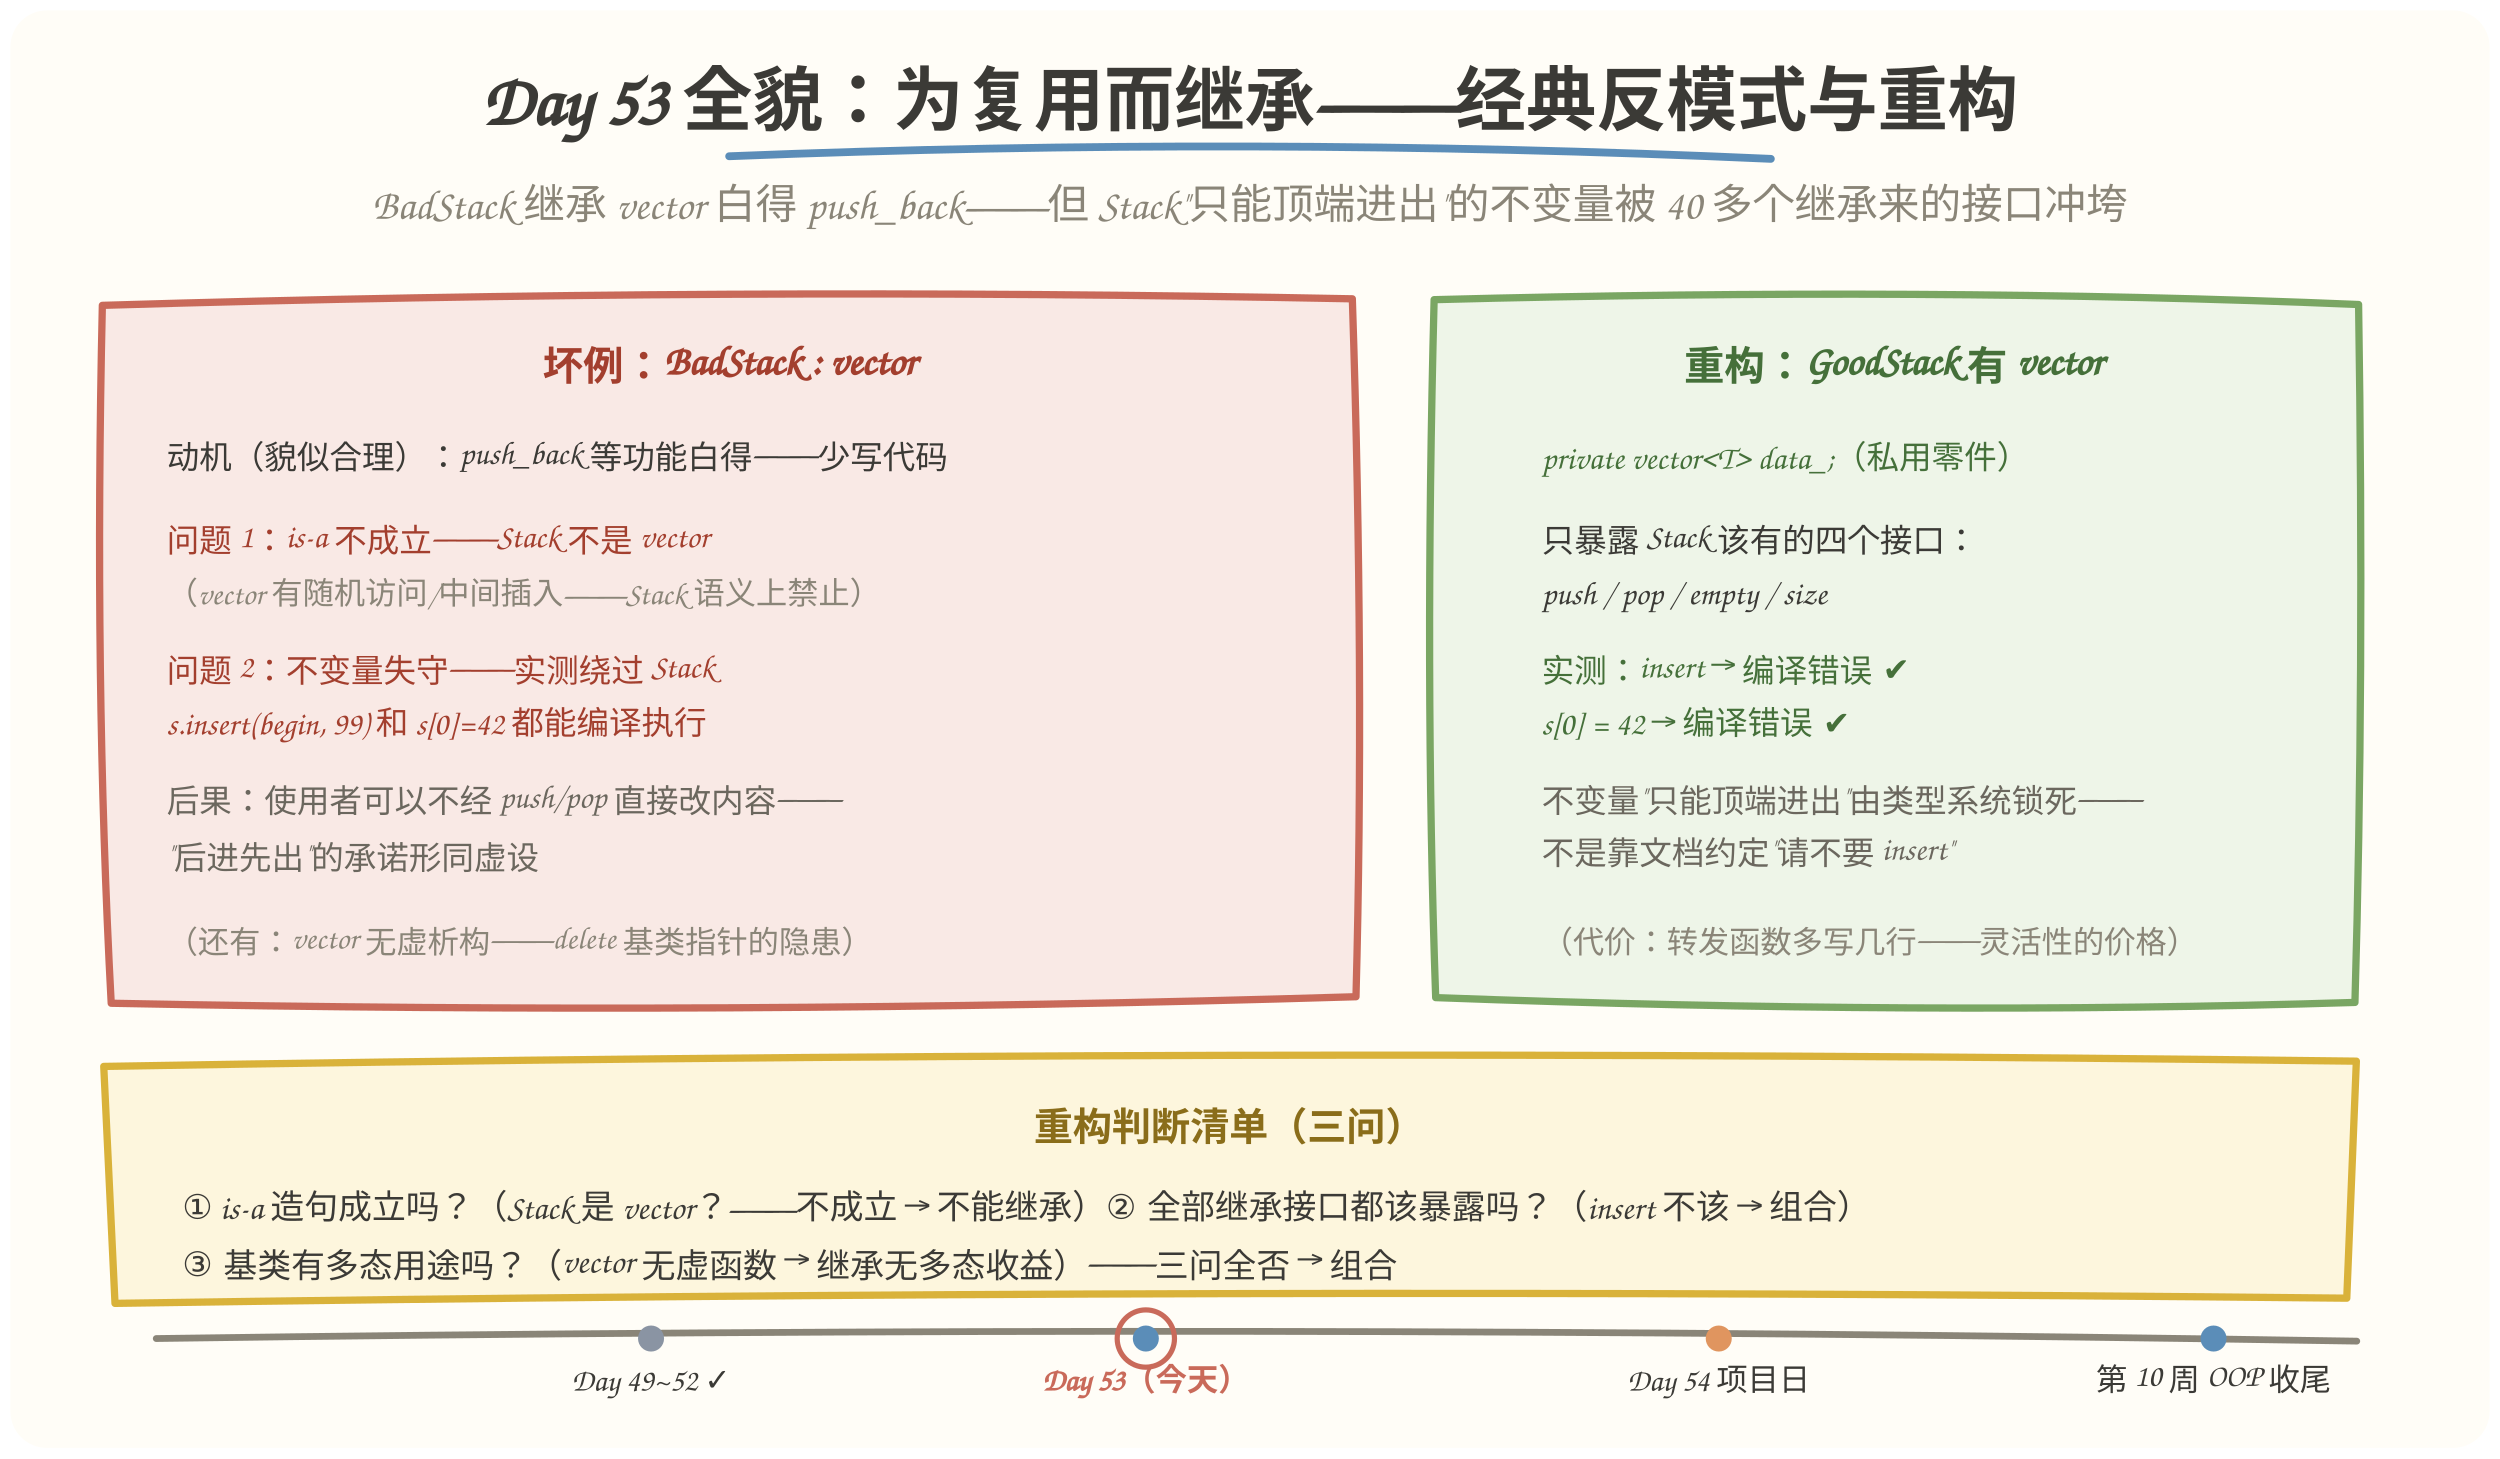
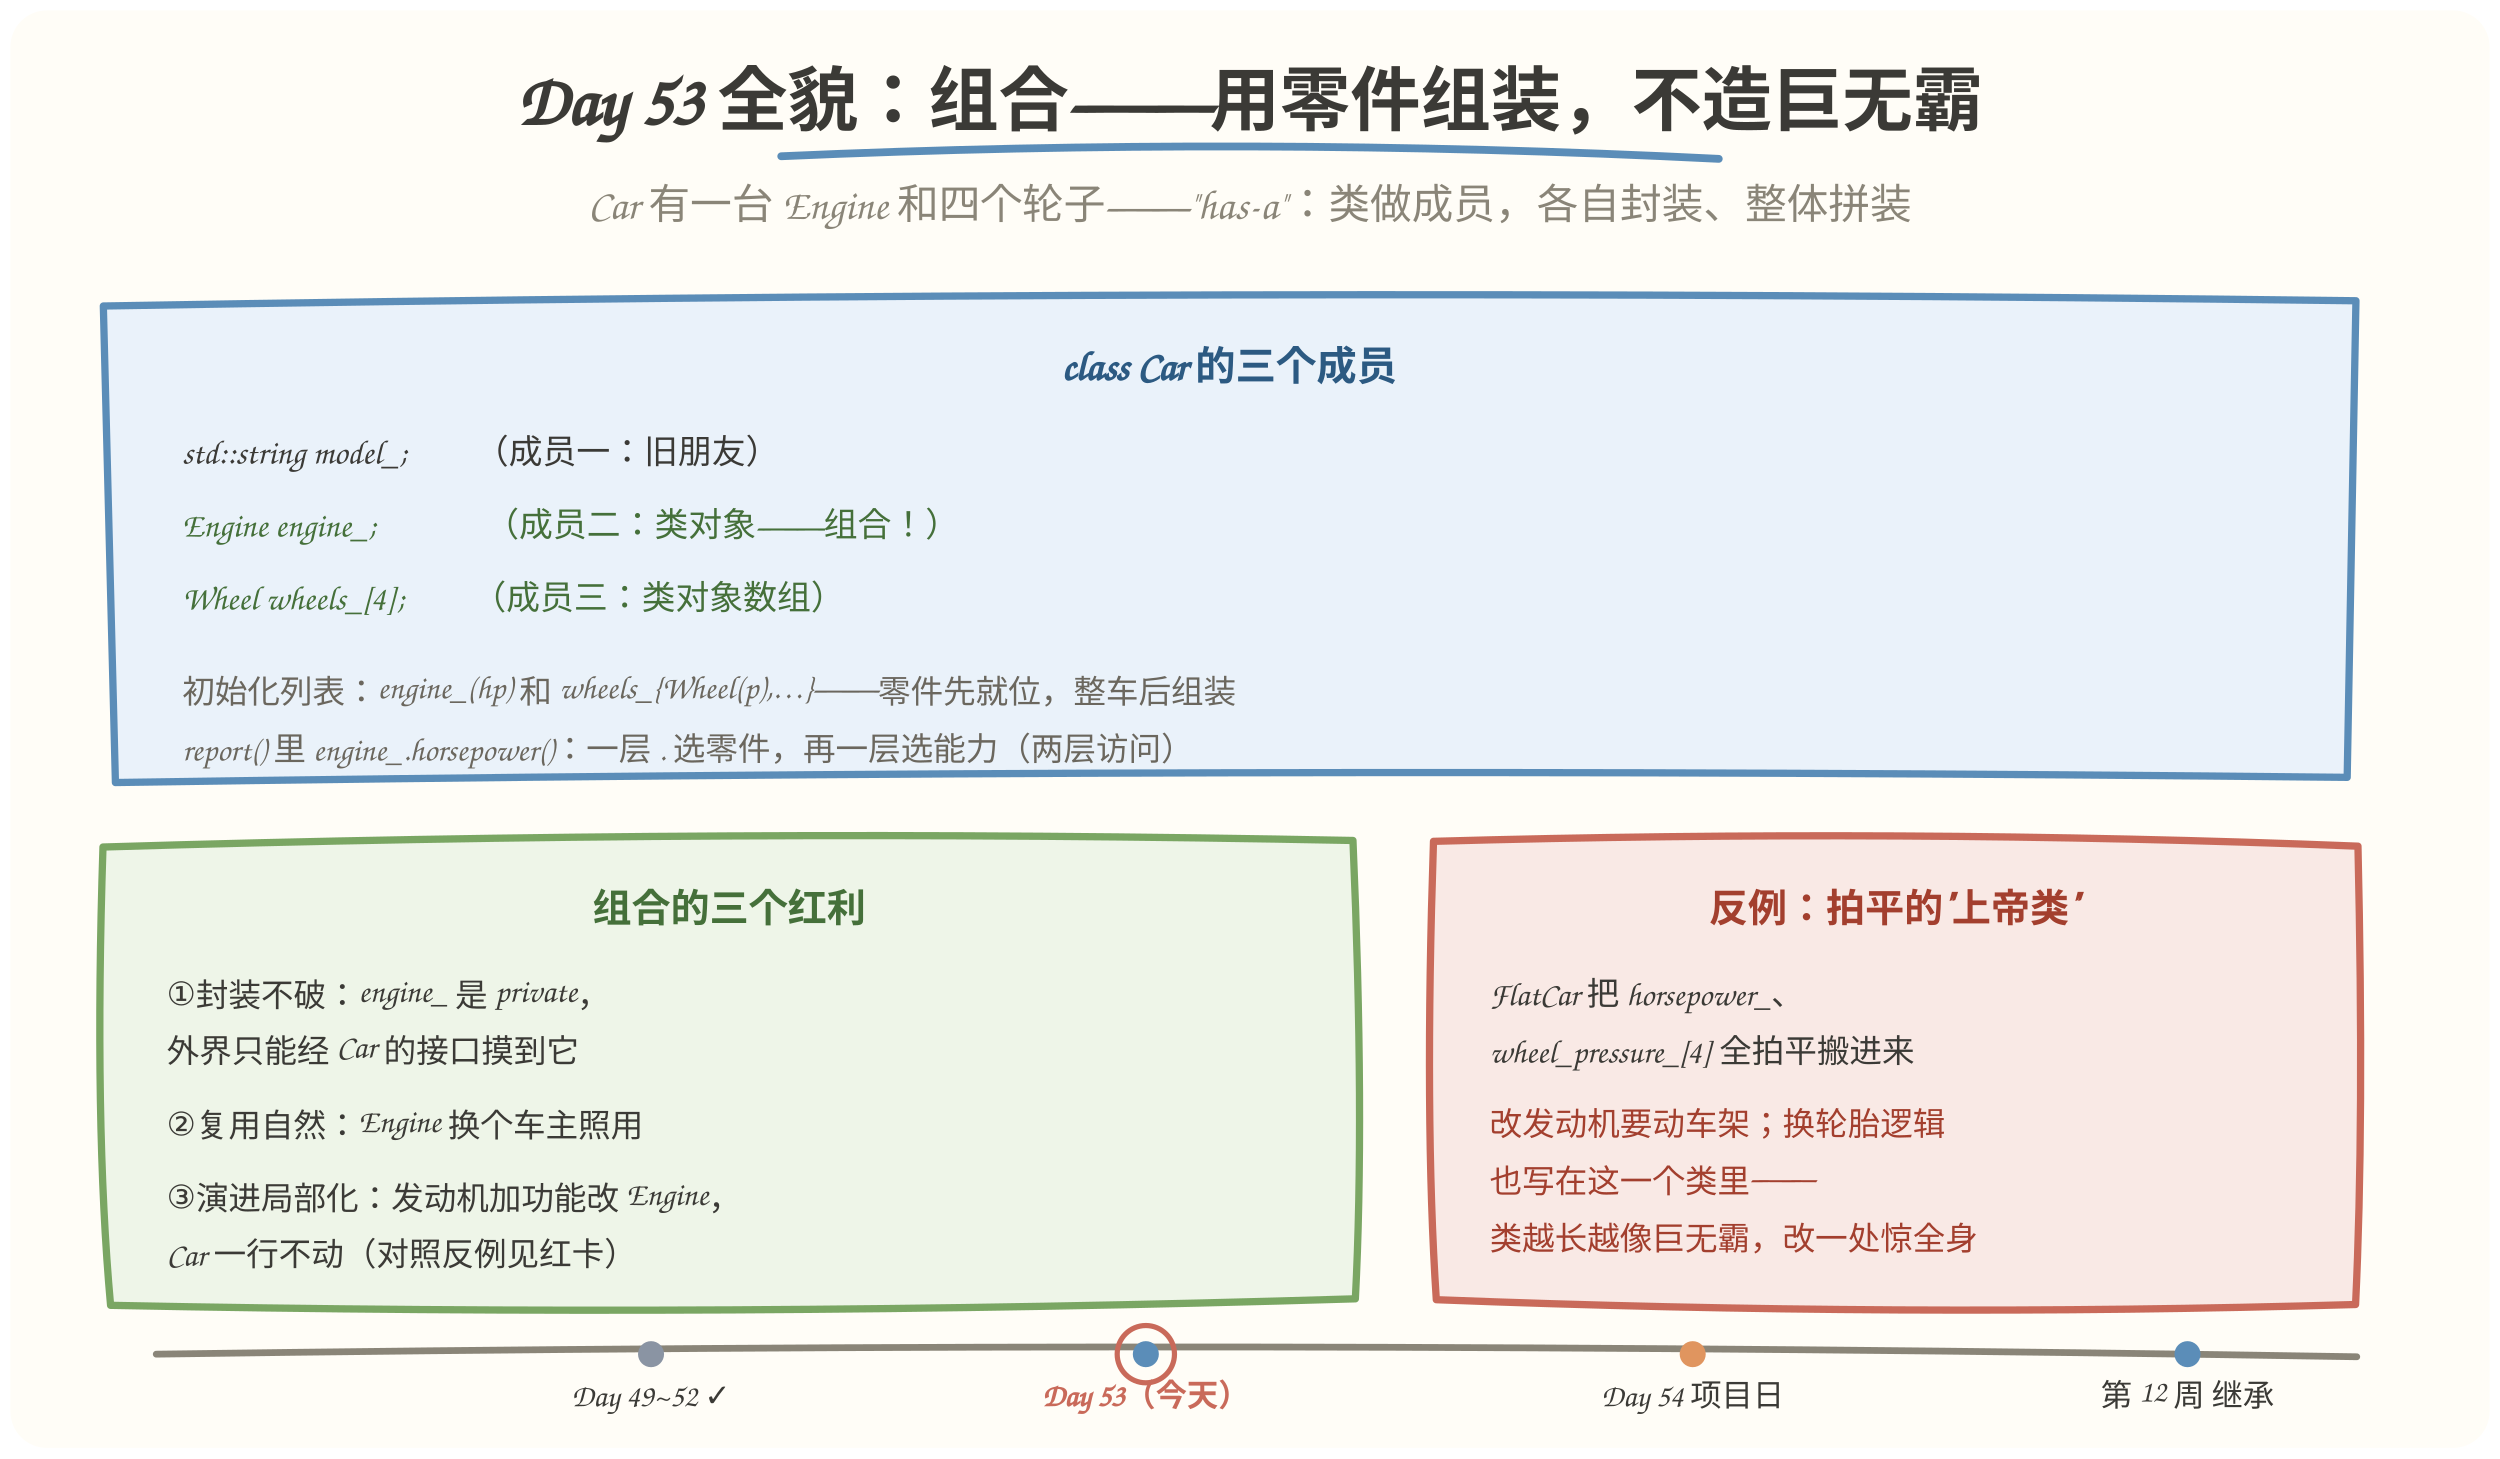
<svg xmlns="http://www.w3.org/2000/svg" viewBox="0 0 960 560" font-family="'Kaiti SC','KaiTi','Comic Sans MS',cursive">
  <rect x="4" y="4" width="952" height="552" rx="14" fill="#fffdf7" />
  <g stroke-linecap="round" stroke-linejoin="round">
-     <text x="480" y="48" text-anchor="middle" font-size="27" font-weight="bold" fill="#3b3a36">Day 53 全貌：为复用而继承——经典反模式与重构</text>
-     <path d="M 280,60 Q 480,52 680,61" fill="none" stroke="#5b8db8" stroke-width="3" />
-     <text x="480" y="84" text-anchor="middle" font-size="16" fill="#8a8578">BadStack 继承 vector 白得 push_back——但 Stack"只能顶端进出"的不变量被 40 多个继承来的接口冲垮</text>
-     <path d="M 40,116 Q 280,110 520,116 Q 524,260 520,384 Q 280,390 42,384 Q 36,260 40,116 Z" fill="#f9e9e5" stroke="#c96a5a" stroke-width="2.8" transform="rotate(-0.3 280 250)" />
-     <text x="280" y="146" text-anchor="middle" font-size="15.5" font-weight="bold" fill="#a33f2e">坏例：BadStack : vector</text>
-     <text x="64" y="180" font-size="12.5" fill="#3b3a36">动机（貌似合理）：push_back 等功能白得——少写代码</text>
-     <text x="64" y="212" font-size="12.5" fill="#a33f2e">问题 1：is-a 不成立——Stack 不是 vector</text>
-     <text x="64" y="232" font-size="12" fill="#8a8578">（vector 有随机访问/中间插入——Stack 语义上禁止）</text>
-     <text x="64" y="262" font-size="12.5" fill="#a33f2e">问题 2：不变量失守——实测绕过 Stack</text>
-     <text x="64" y="282" font-size="12.5" fill="#a33f2e">　s.insert(begin, 99) 和 s[0]=42 都能编译执行</text>
-     <text x="64" y="312" font-size="12.5" fill="#6b675e">后果：使用者可以不经 push/pop 直接改内容——</text>
-     <text x="64" y="332" font-size="12.5" fill="#6b675e">　"后进先出"的承诺形同虚设</text>
-     <text x="64" y="366" font-size="12" fill="#8a8578">（还有：vector 无虚析构——delete 基类指针的隐患）</text>
-     <path d="M 550,116 Q 740,110 905,116 Q 908,260 905,384 Q 740,390 552,384 Q 547,260 550,116 Z" fill="#eef5e8" stroke="#7aa663" stroke-width="2.8" transform="rotate(0.3 727 250)" />
-     <text x="727" y="146" text-anchor="middle" font-size="15.5" font-weight="bold" fill="#45703a">重构：GoodStack 有 vector</text>
-     <text x="592" y="180" font-size="12.5" fill="#45703a">private vector&lt;T&gt; data_;（私用零件）</text>
-     <text x="592" y="212" font-size="12.5" fill="#3b3a36">只暴露 Stack 该有的四个接口：</text>
-     <text x="592" y="232" font-size="12.5" fill="#3b3a36">　push / pop / empty / size</text>
-     <text x="592" y="262" font-size="12.5" fill="#45703a">实测：insert → 编译错误 ✔</text>
-     <text x="592" y="282" font-size="12.5" fill="#45703a">　　　s[0] = 42 → 编译错误 ✔</text>
-     <text x="592" y="312" font-size="12.5" fill="#6b675e">不变量"只能顶端进出"由类型系统锁死——</text>
-     <text x="592" y="332" font-size="12.5" fill="#6b675e">　不是靠文档约定"请不要 insert"</text>
-     <text x="592" y="366" font-size="12" fill="#8a8578">（代价：转发函数多写几行——灵活性的价格）</text>
-     <path d="M 40,408 Q 470,402 905,409 L 901,500 Q 470,494 44,499 Z" fill="#fdf6dd" stroke="#d9b23a" stroke-width="2.8" transform="rotate(-0.2 472 454)" />
-     <text x="472" y="438" text-anchor="middle" font-size="15" font-weight="bold" fill="#8a6d1a">重构判断清单（三问）</text>
-     <text x="70" y="468" font-size="13" fill="#3b3a36">① is-a 造句成立吗？（Stack 是 vector？——不成立 → 不能继承）② 全部继承接口都该暴露吗？（insert 不该 → 组合）</text>
-     <text x="70" y="490" font-size="13" fill="#3b3a36">③ 基类有多态用途吗？（vector 无虚函数 → 继承无多态收益）——三问全否 → 组合</text>
-     <path d="M 60,514 Q 480,508 905,515" fill="none" stroke="#8a8578" stroke-width="2.6" />
-     <circle cx="250" cy="514" r="5" fill="#8a94a3" />
-     <text x="250" y="534" text-anchor="middle" font-size="12" fill="#3b3a36">Day 49~52 ✓</text>
-     <circle cx="440" cy="514" r="11" fill="none" stroke="#c96a5a" stroke-width="2" />
-     <circle cx="440" cy="514" r="5" fill="#5b8db8" />
-     <text x="440" y="534" text-anchor="middle" font-size="12" font-weight="bold" fill="#c96a5a">Day 53（今天）</text>
-     <circle cx="660" cy="514" r="5" fill="#e0955f" />
-     <text x="660" y="534" text-anchor="middle" font-size="12" fill="#3b3a36">Day 54 项目日</text>
-     <circle cx="850" cy="514" r="5" fill="#5b8db8" />
-     <text x="850" y="534" text-anchor="middle" font-size="12" fill="#3b3a36">第 10 周 OOP 收尾</text>
+     <text x="480" y="48" text-anchor="middle" font-size="27" font-weight="bold" fill="#3b3a36">Day 53 全貌：组合——用零件组装，不造巨无霸</text>
+     <path d="M 300,60 Q 480,52 660,61" fill="none" stroke="#5b8db8" stroke-width="3" />
+     <text x="480" y="84" text-anchor="middle" font-size="16" fill="#8a8578">Car 有一台 Engine 和四个轮子——"has-a"：类做成员，各自封装、整体拼装</text>
+     <path d="M 40,116 Q 470,110 905,117 L 901,300 Q 470,294 44,299 Z" fill="#eaf2fa" stroke="#5b8db8" stroke-width="2.8" transform="rotate(-0.2 472 208)" />
+     <text x="472" y="146" text-anchor="middle" font-size="15.5" font-weight="bold" fill="#2c5a82">class Car 的三个成员</text>
+     <text x="70" y="178" font-size="13" fill="#3b3a36">std::string model_;　　（成员一：旧朋友）</text>
+     <text x="70" y="206" font-size="13" fill="#45703a">Engine engine_;　　　 （成员二：类对象——组合！）</text>
+     <text x="70" y="234" font-size="13" fill="#45703a">Wheel wheels_[4];　　（成员三：类对象数组）</text>
+     <text x="70" y="270" font-size="12.5" fill="#6b675e">初始化列表：engine_(hp) 和 wheels_{Wheel(p),…}——零件先就位，整车后组装</text>
+     <text x="70" y="292" font-size="12.5" fill="#6b675e">report() 里 engine_.horsepower()：一层 . 选零件，再一层选能力（两层访问）</text>
+     <path d="M 40,324 Q 280,318 520,324 Q 524,430 520,500 Q 280,506 42,500 Q 36,430 40,324 Z" fill="#eef5e8" stroke="#7aa663" stroke-width="2.8" transform="rotate(-0.3 280 412)" />
+     <text x="280" y="354" text-anchor="middle" font-size="15" font-weight="bold" fill="#45703a">组合的三个红利</text>
+     <text x="64" y="386" font-size="12.5" fill="#3b3a36">①封装不破：engine_ 是 private，</text>
+     <text x="64" y="408" font-size="12.5" fill="#3b3a36">　外界只能经 Car 的接口摸到它</text>
+     <text x="64" y="436" font-size="12.5" fill="#3b3a36">②复用自然：Engine 换个车主照用</text>
+     <text x="64" y="464" font-size="12.5" fill="#3b3a36">③演进局部化：发动机加功能改 Engine，</text>
+     <text x="64" y="486" font-size="12.5" fill="#3b3a36">　Car 一行不动（对照反例见红卡）</text>
+     <path d="M 550,324 Q 730,318 905,324 Q 908,430 905,500 Q 730,506 552,500 Q 547,430 550,324 Z" fill="#f9e9e5" stroke="#c96a5a" stroke-width="2.8" transform="rotate(0.3 727 412)" />
+     <text x="727" y="354" text-anchor="middle" font-size="15" font-weight="bold" fill="#a33f2e">反例：拍平的"上帝类"</text>
+     <text x="572" y="386" font-size="12.5" fill="#3b3a36">FlatCar 把 horsepower_、</text>
+     <text x="572" y="408" font-size="12.5" fill="#3b3a36">wheel_pressure_[4] 全拍平搬进来</text>
+     <text x="572" y="436" font-size="12.5" fill="#a33f2e">改发动机要动车架；换轮胎逻辑</text>
+     <text x="572" y="458" font-size="12.5" fill="#a33f2e">也写在这一个类里——</text>
+     <text x="572" y="480" font-size="12.5" fill="#a33f2e">类越长越像巨无霸，改一处惊全身</text>
+     <path d="M 60,520 Q 480,514 905,521" fill="none" stroke="#8a8578" stroke-width="2.6" />
+     <circle cx="250" cy="520" r="5" fill="#8a94a3" />
+     <text x="250" y="540" text-anchor="middle" font-size="12" fill="#3b3a36">Day 49~52 ✓</text>
+     <circle cx="440" cy="520" r="11" fill="none" stroke="#c96a5a" stroke-width="2" />
+     <circle cx="440" cy="520" r="5" fill="#5b8db8" />
+     <text x="440" y="540" text-anchor="middle" font-size="12" font-weight="bold" fill="#c96a5a">Day 53（今天）</text>
+     <circle cx="650" cy="520" r="5" fill="#e0955f" />
+     <text x="650" y="540" text-anchor="middle" font-size="12" fill="#3b3a36">Day 54 项目日</text>
+     <circle cx="840" cy="520" r="5" fill="#5b8db8" />
+     <text x="840" y="540" text-anchor="middle" font-size="12" fill="#3b3a36">第 12 周 继承</text>
  </g>
</svg>
